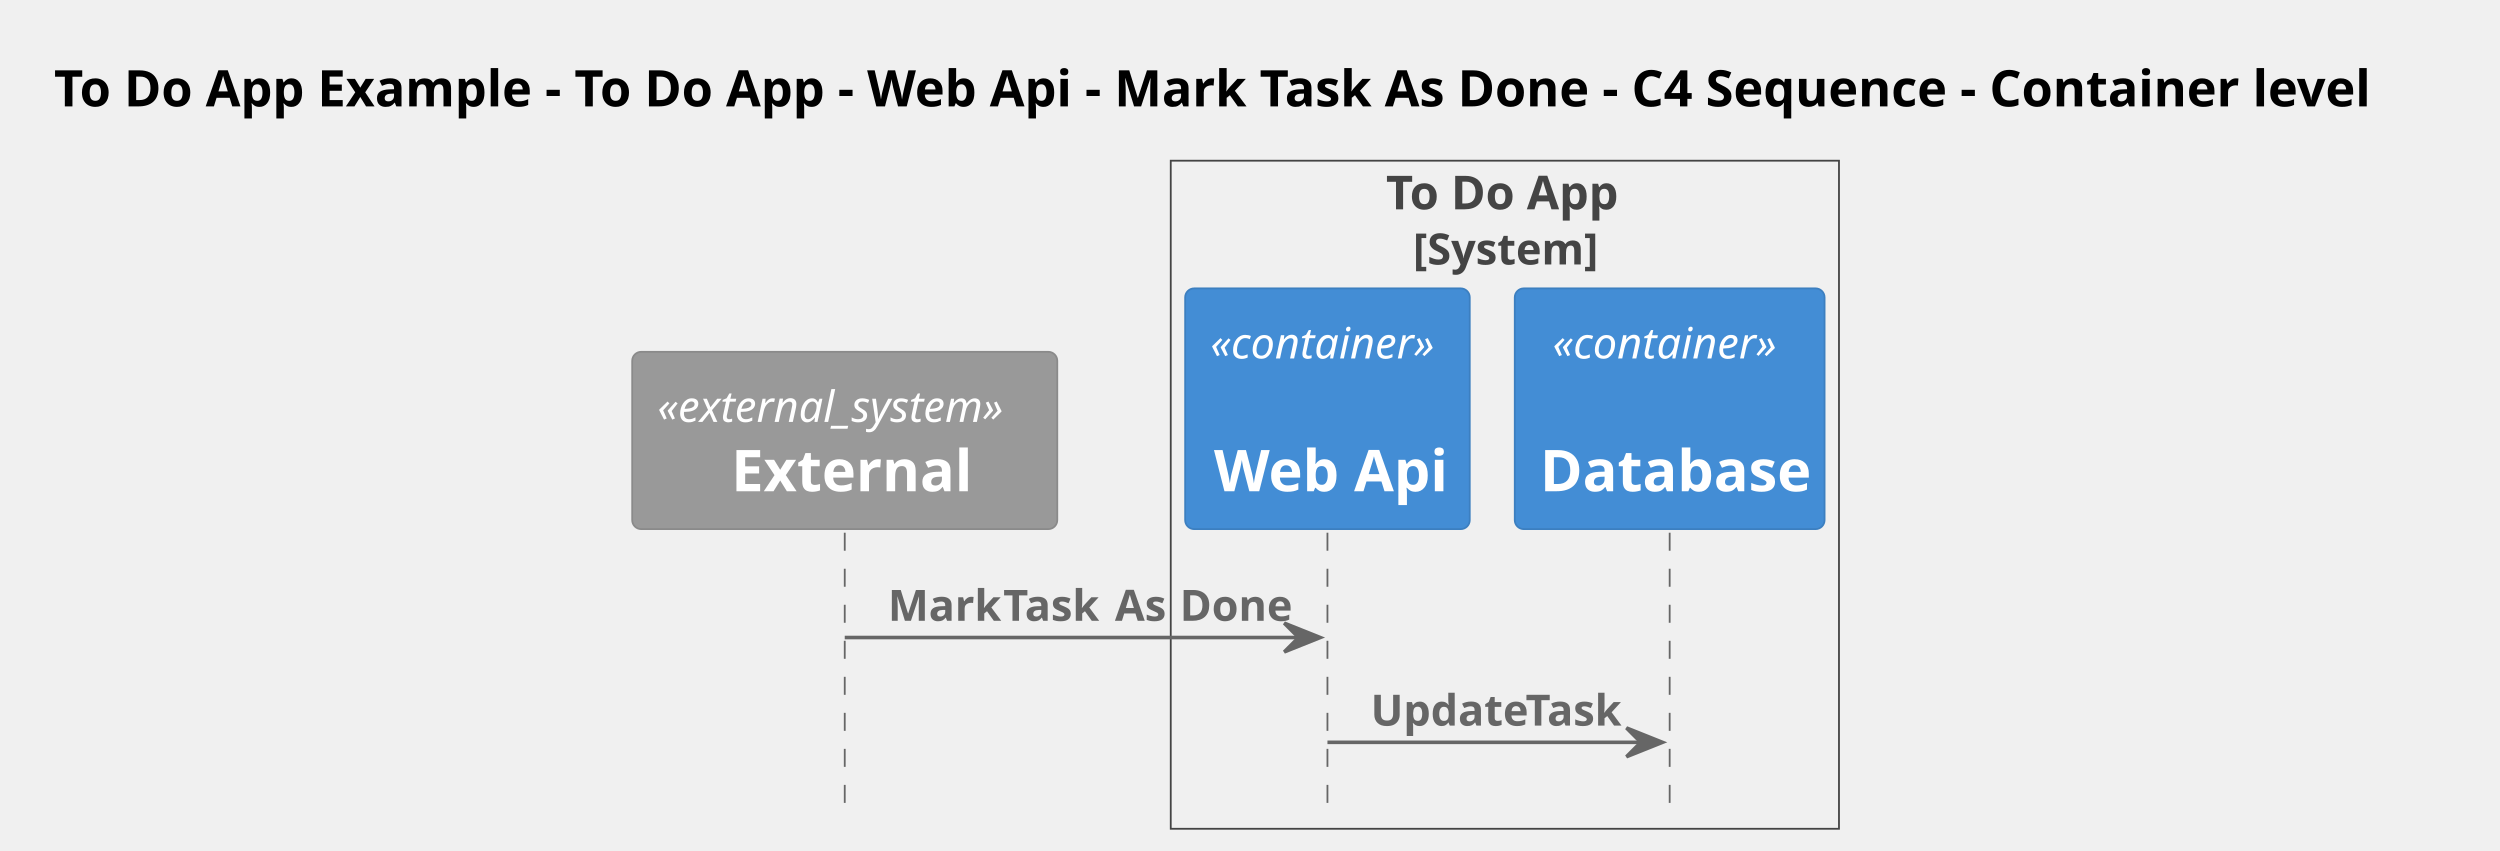
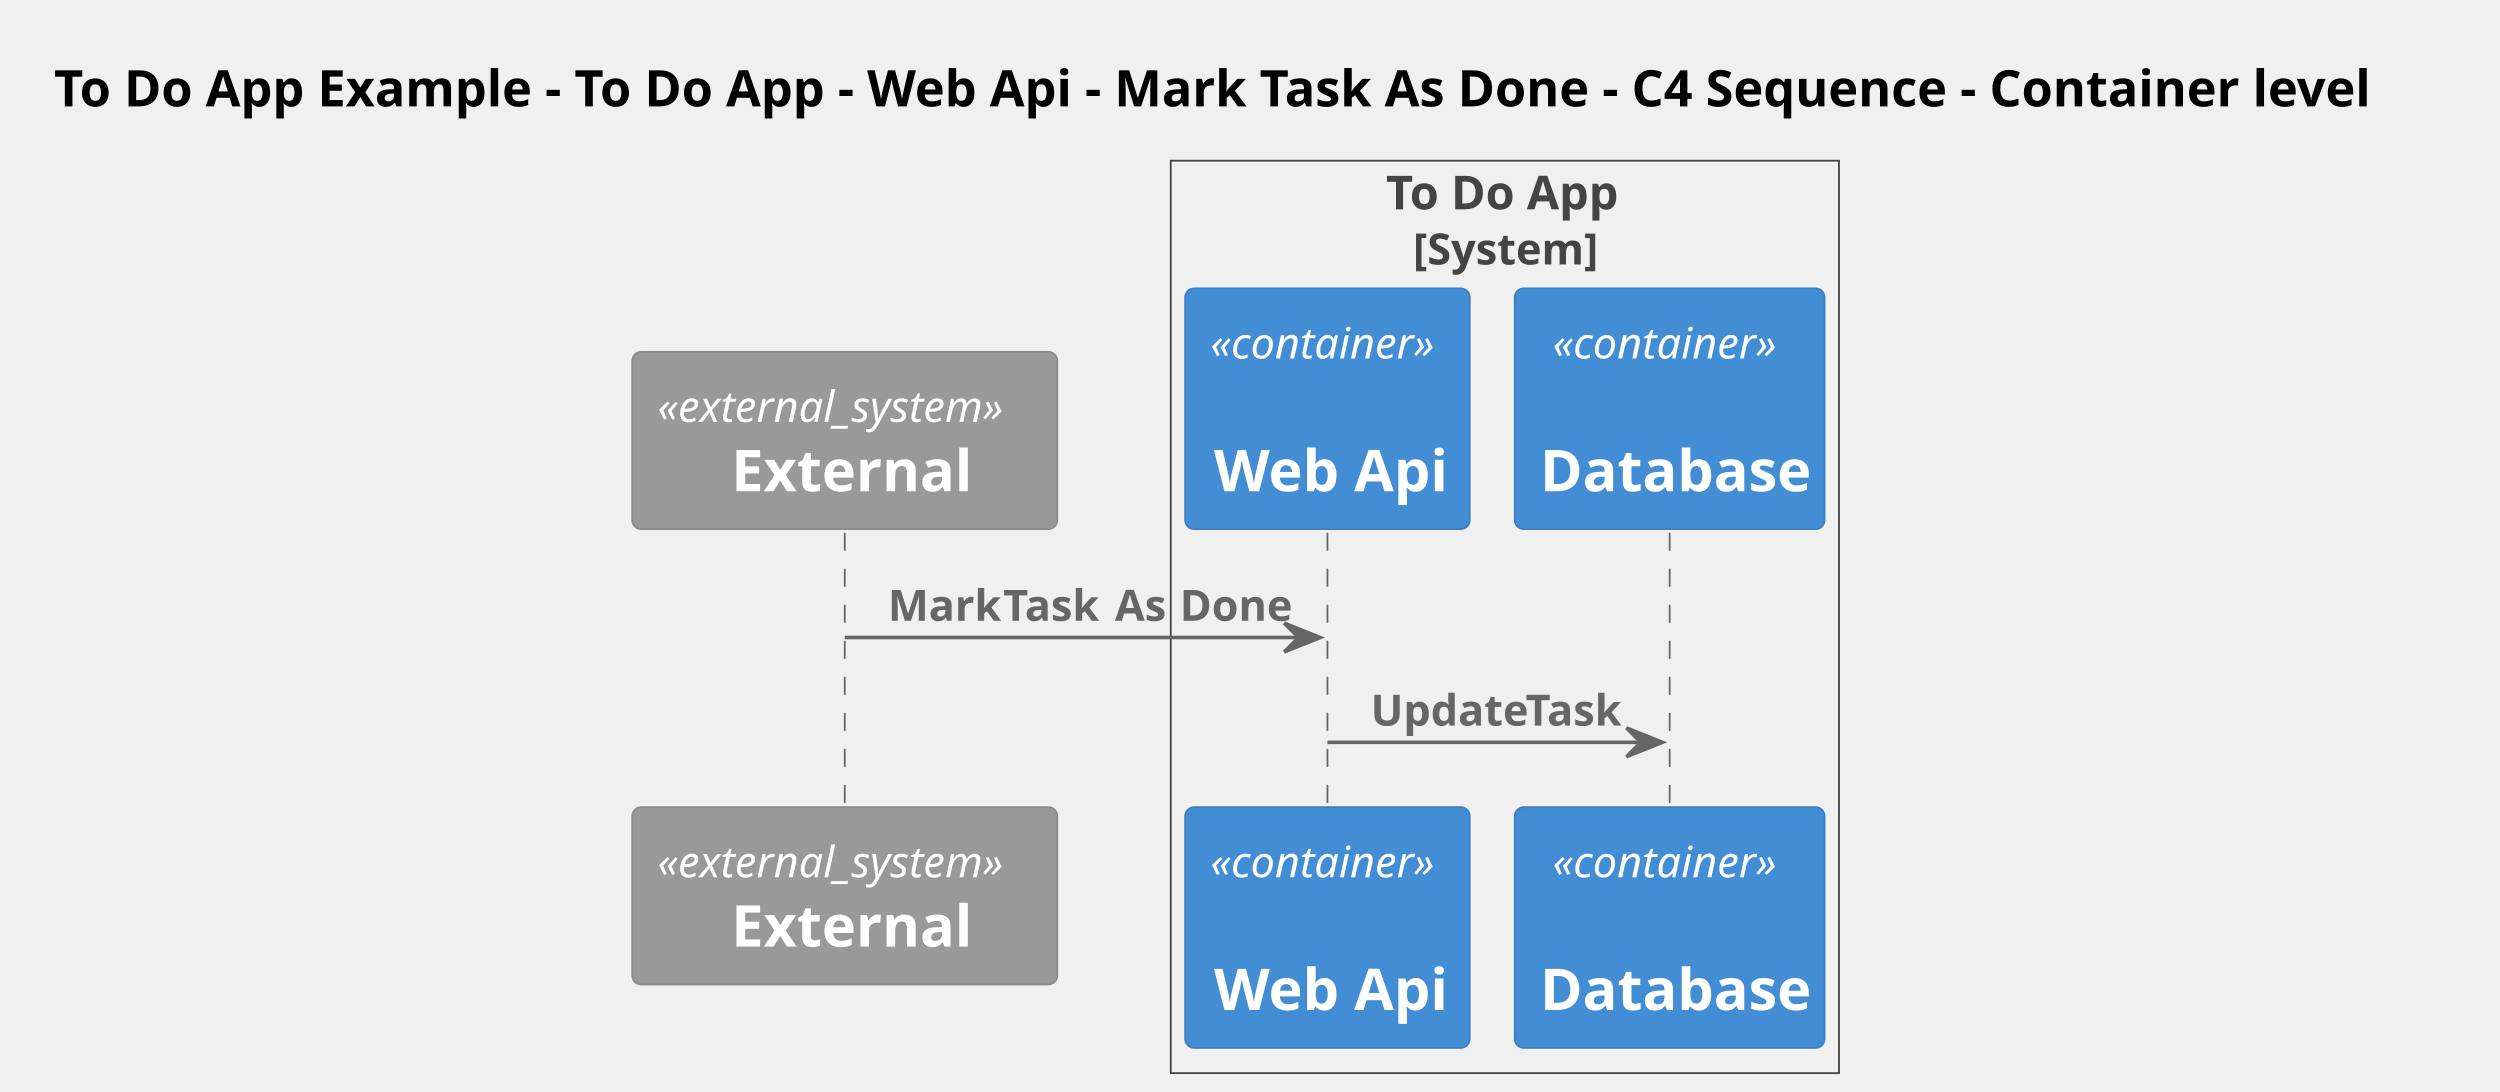
- <svg xmlns="http://www.w3.org/2000/svg" contentStyleType="text/css" height="236px" preserveAspectRatio="none" style="width:694px;height:236px;background:#FFFFFF;" version="1.1" viewBox="0 0 694 236" width="694px" zoomAndPan="magnify">
+ <svg xmlns="http://www.w3.org/2000/svg" contentStyleType="text/css" height="303px" preserveAspectRatio="none" style="width:694px;height:303px;background:#FFFFFF;" version="1.1" viewBox="0 0 694 303" width="694px" zoomAndPan="magnify">
  <defs />
  <g>
-     <rect fill="none" height="185.461" style="stroke:#444444;stroke-width:0.5;" width="185.5" x="325" y="44.609" />
+     <rect fill="none" height="253.289" style="stroke:#444444;stroke-width:0.5;" width="185.5" x="325" y="44.609" />
    <text fill="#444444" font-family="sans-serif" font-size="13" font-weight="bold" lengthAdjust="spacing" textLength="66" x="384.75" y="58.105">To Do App</text>
    <text fill="#444444" font-family="sans-serif" font-size="12" font-weight="bold" lengthAdjust="spacing" textLength="51" x="392.25" y="73.418">[System]</text>
    <text fill="#000000" font-family="sans-serif" font-size="14" font-weight="bold" lengthAdjust="spacing" textLength="661" x="15" y="29.533">To Do App Example - To Do App - Web Api - Mark Task As Done - C4 Sequence - Container level</text>
    <line style="stroke:#666666;stroke-width:0.5;stroke-dasharray:5.0,5.0;" x1="234.5" x2="234.5" y1="147.883" y2="224.07" />
    <line style="stroke:#666666;stroke-width:0.5;stroke-dasharray:5.0,5.0;" x1="368.5" x2="368.5" y1="147.883" y2="224.07" />
    <line style="stroke:#666666;stroke-width:0.5;stroke-dasharray:5.0,5.0;" x1="463.5" x2="463.5" y1="147.883" y2="224.07" />
    <rect fill="#999999" height="49.219" rx="2.5" ry="2.5" style="stroke:#8A8A8A;stroke-width:0.5;" width="118" x="175.5" y="97.664" />
    <text fill="#FFFFFF" font-family="sans-serif" font-size="12" font-style="italic" lengthAdjust="spacing" textLength="104" x="182.5" y="117.121">«external_system»</text>
    <text fill="#FFFFFF" font-family="sans-serif" font-size="16" font-weight="bold" lengthAdjust="spacing" textLength="63" x="203" y="136.367">External</text>
    <rect fill="#438DD5" height="66.828" rx="2.5" ry="2.5" style="stroke:#3C7FC0;stroke-width:0.5;" width="79" x="329" y="80.055" />
    <text fill="#FFFFFF" font-family="sans-serif" font-size="12" font-style="italic" lengthAdjust="spacing" textLength="65" x="336" y="99.512">«container»</text>
    <text fill="#FFFFFF" font-family="sans-serif" font-size="14" lengthAdjust="spacing" textLength="4" x="366.5" y="116.682"> </text>
    <text fill="#FFFFFF" font-family="sans-serif" font-size="16" font-weight="bold" lengthAdjust="spacing" textLength="63" x="337" y="136.367">Web Api</text>
    <rect fill="#438DD5" height="66.828" rx="2.5" ry="2.5" style="stroke:#3C7FC0;stroke-width:0.5;" width="86" x="420.5" y="80.055" />
    <text fill="#FFFFFF" font-family="sans-serif" font-size="12" font-style="italic" lengthAdjust="spacing" textLength="65" x="431" y="99.512">«container»</text>
    <text fill="#FFFFFF" font-family="sans-serif" font-size="14" lengthAdjust="spacing" textLength="4" x="461.5" y="116.682"> </text>
    <text fill="#FFFFFF" font-family="sans-serif" font-size="16" font-weight="bold" lengthAdjust="spacing" textLength="72" x="427.5" y="136.367">Database</text>
+     <rect fill="#999999" height="49.219" rx="2.5" ry="2.5" style="stroke:#8A8A8A;stroke-width:0.5;" width="118" x="175.5" y="224.07" />
+     <text fill="#FFFFFF" font-family="sans-serif" font-size="12" font-style="italic" lengthAdjust="spacing" textLength="104" x="182.5" y="243.527">«external_system»</text>
+     <text fill="#FFFFFF" font-family="sans-serif" font-size="16" font-weight="bold" lengthAdjust="spacing" textLength="63" x="203" y="262.773">External</text>
+     <rect fill="#438DD5" height="66.828" rx="2.5" ry="2.5" style="stroke:#3C7FC0;stroke-width:0.5;" width="79" x="329" y="224.07" />
+     <text fill="#FFFFFF" font-family="sans-serif" font-size="12" font-style="italic" lengthAdjust="spacing" textLength="65" x="336" y="243.527">«container»</text>
+     <text fill="#FFFFFF" font-family="sans-serif" font-size="14" lengthAdjust="spacing" textLength="4" x="366.5" y="260.697"> </text>
+     <text fill="#FFFFFF" font-family="sans-serif" font-size="16" font-weight="bold" lengthAdjust="spacing" textLength="63" x="337" y="280.383">Web Api</text>
+     <rect fill="#438DD5" height="66.828" rx="2.5" ry="2.5" style="stroke:#3C7FC0;stroke-width:0.5;" width="86" x="420.5" y="224.07" />
+     <text fill="#FFFFFF" font-family="sans-serif" font-size="12" font-style="italic" lengthAdjust="spacing" textLength="65" x="431" y="243.527">«container»</text>
+     <text fill="#FFFFFF" font-family="sans-serif" font-size="14" lengthAdjust="spacing" textLength="4" x="461.5" y="260.697"> </text>
+     <text fill="#FFFFFF" font-family="sans-serif" font-size="16" font-weight="bold" lengthAdjust="spacing" textLength="72" x="427.5" y="280.383">Database</text>
    <polygon fill="#666666" points="356.5,172.977,366.5,176.977,356.5,180.977,360.5,176.977" style="stroke:#666666;stroke-width:1.0;" />
    <line style="stroke:#666666;stroke-width:1.0;" x1="234.5" x2="362.5" y1="176.977" y2="176.977" />
    <text fill="#666666" font-family="sans-serif" font-size="12" font-weight="bold" lengthAdjust="spacing" textLength="29" x="246.5" y="172.34">Mark</text>
    <text fill="#666666" font-family="sans-serif" font-size="12" font-weight="bold" lengthAdjust="spacing" textLength="3" x="275.5" y="172.34"> </text>
    <text fill="#666666" font-family="sans-serif" font-size="12" font-weight="bold" lengthAdjust="spacing" textLength="28" x="278.5" y="172.34">Task</text>
    <text fill="#666666" font-family="sans-serif" font-size="12" font-weight="bold" lengthAdjust="spacing" textLength="3" x="306.5" y="172.34"> </text>
    <text fill="#666666" font-family="sans-serif" font-size="12" font-weight="bold" lengthAdjust="spacing" textLength="15" x="309.5" y="172.34">As</text>
    <text fill="#666666" font-family="sans-serif" font-size="12" font-weight="bold" lengthAdjust="spacing" textLength="3" x="324.5" y="172.34"> </text>
    <text fill="#666666" font-family="sans-serif" font-size="12" font-weight="bold" lengthAdjust="spacing" textLength="29" x="327.5" y="172.34">Done</text>
    <polygon fill="#666666" points="451.5,202.07,461.5,206.07,451.5,210.07,455.5,206.07" style="stroke:#666666;stroke-width:1.0;" />
    <line style="stroke:#666666;stroke-width:1.0;" x1="368.5" x2="457.5" y1="206.07" y2="206.07" />
    <text fill="#666666" font-family="sans-serif" font-size="12" font-weight="bold" lengthAdjust="spacing" textLength="40" x="380.5" y="201.434">Update</text>
    <text fill="#666666" font-family="sans-serif" font-size="12" font-weight="bold" lengthAdjust="spacing" textLength="3" x="420.5" y="201.434"> </text>
    <text fill="#666666" font-family="sans-serif" font-size="12" font-weight="bold" lengthAdjust="spacing" textLength="28" x="423.5" y="201.434">Task</text>
  </g>
</svg>
